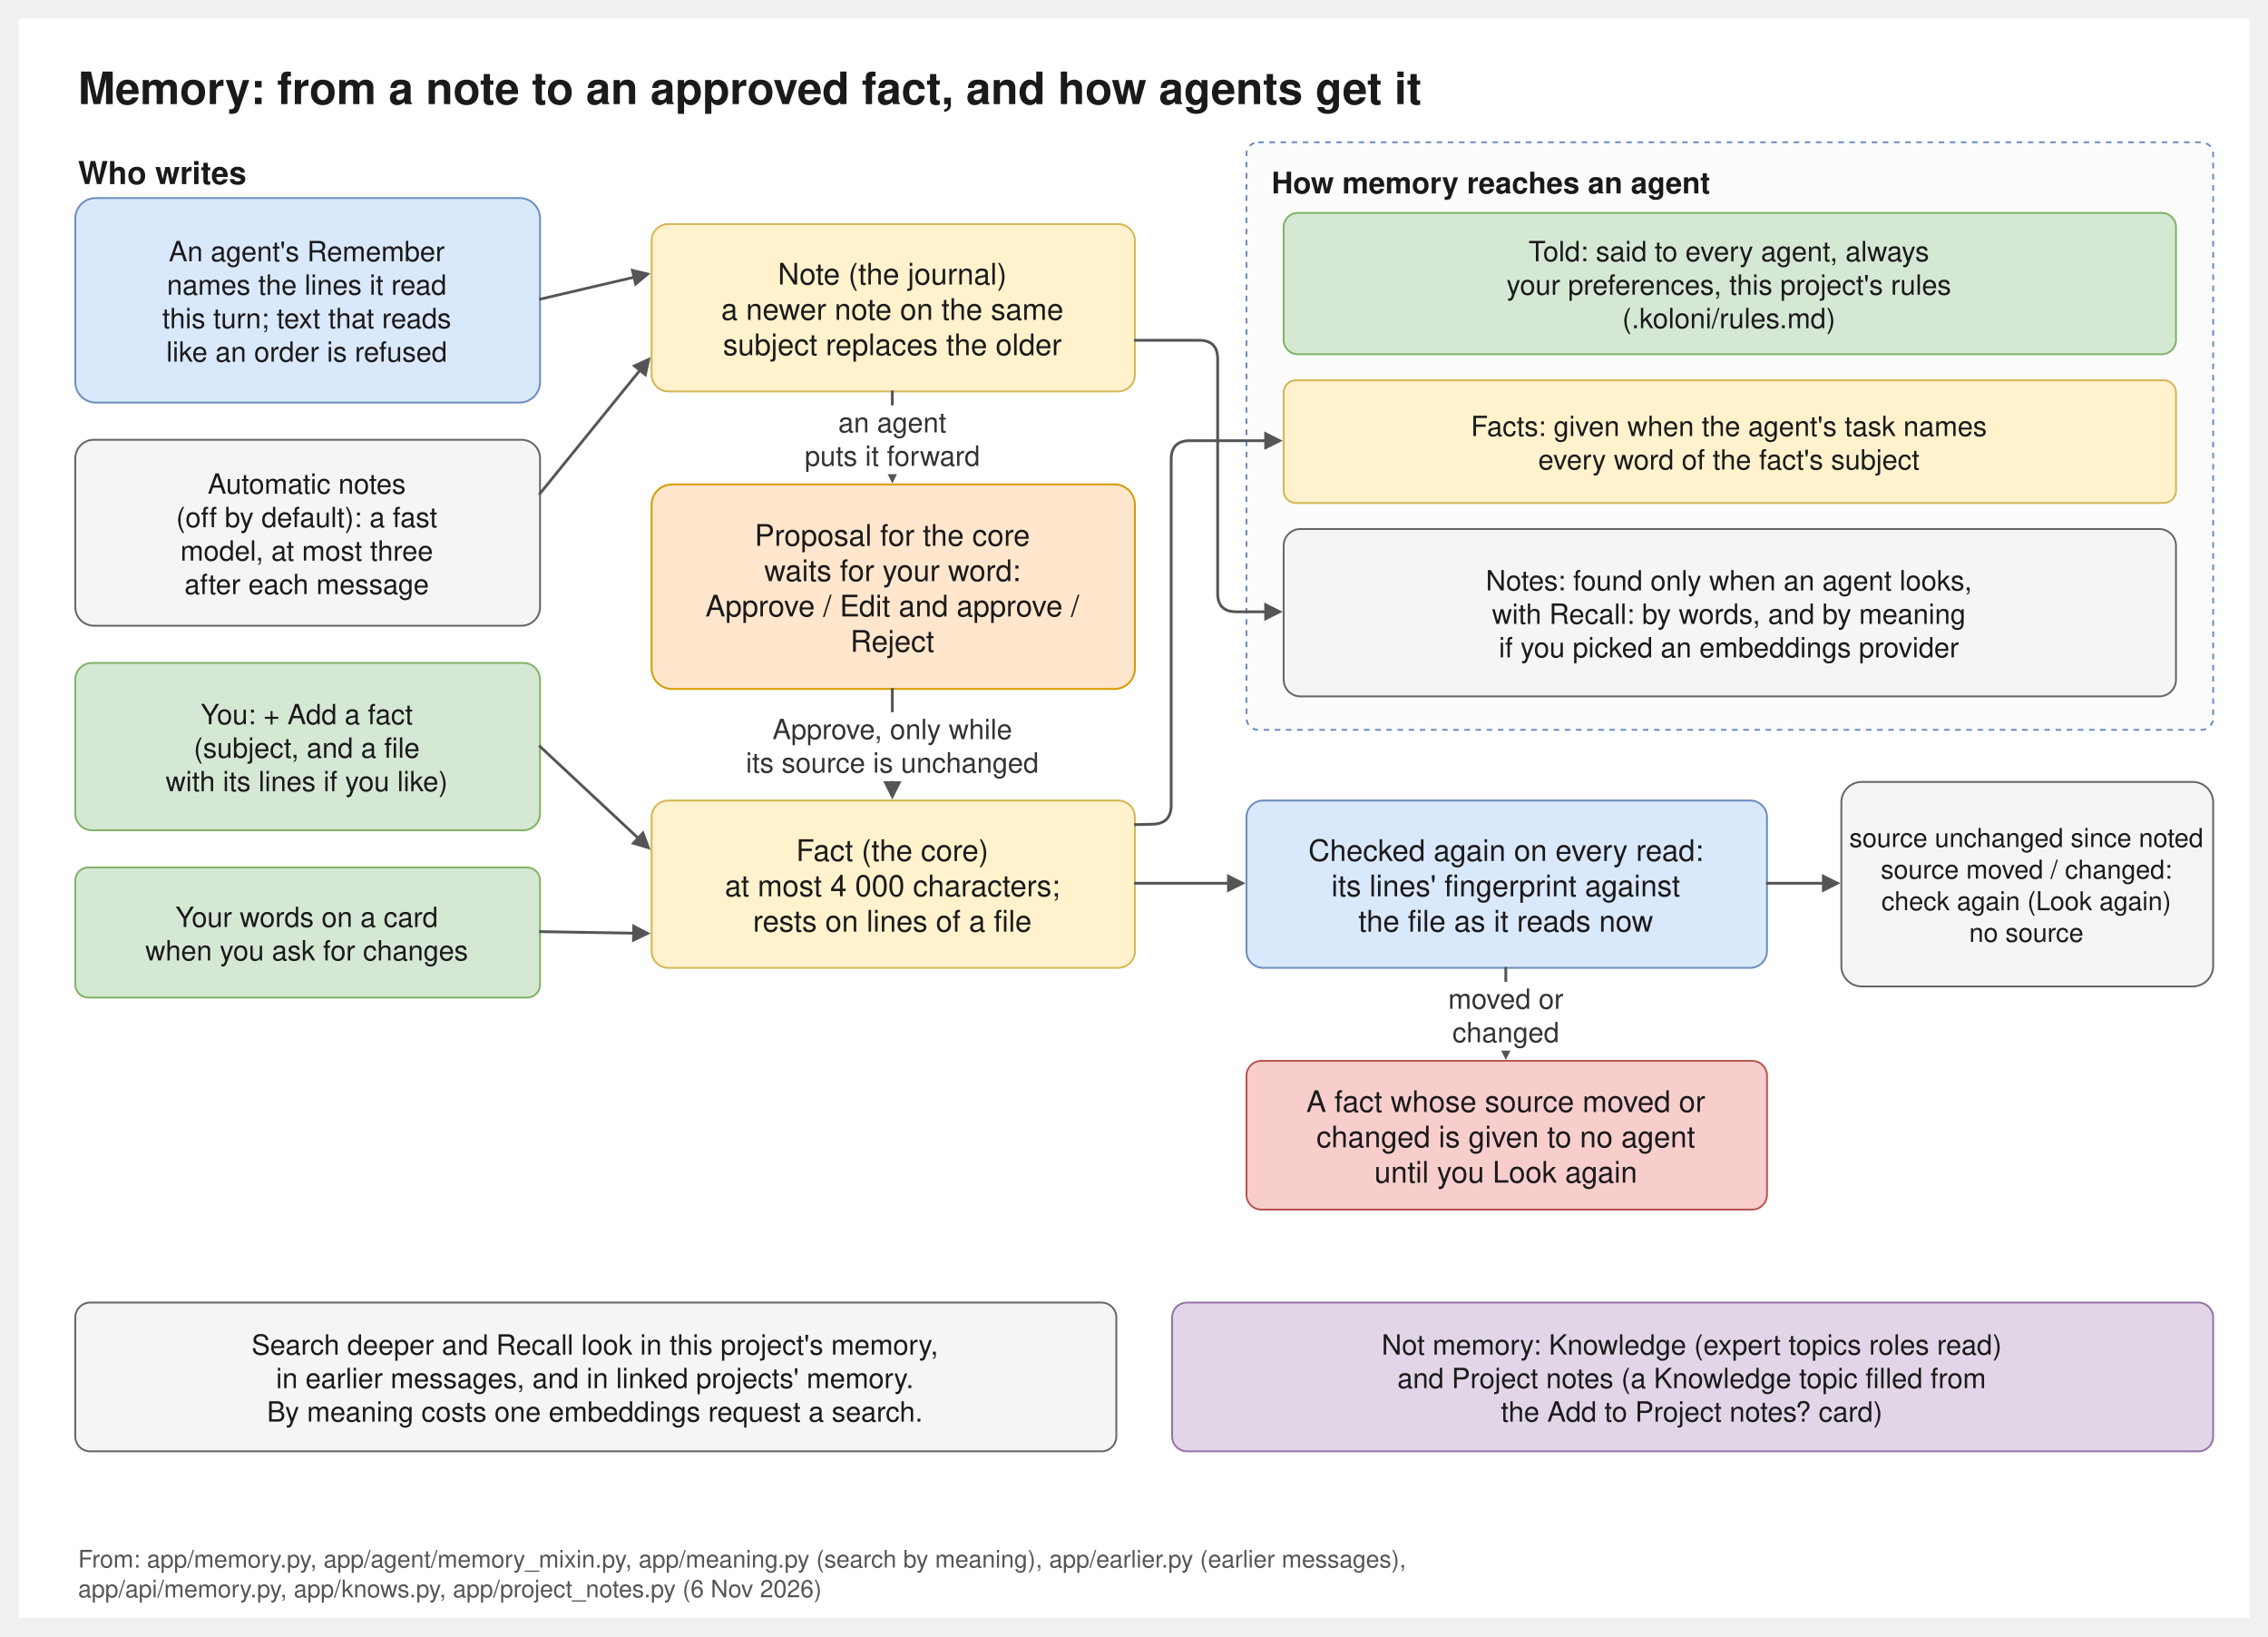
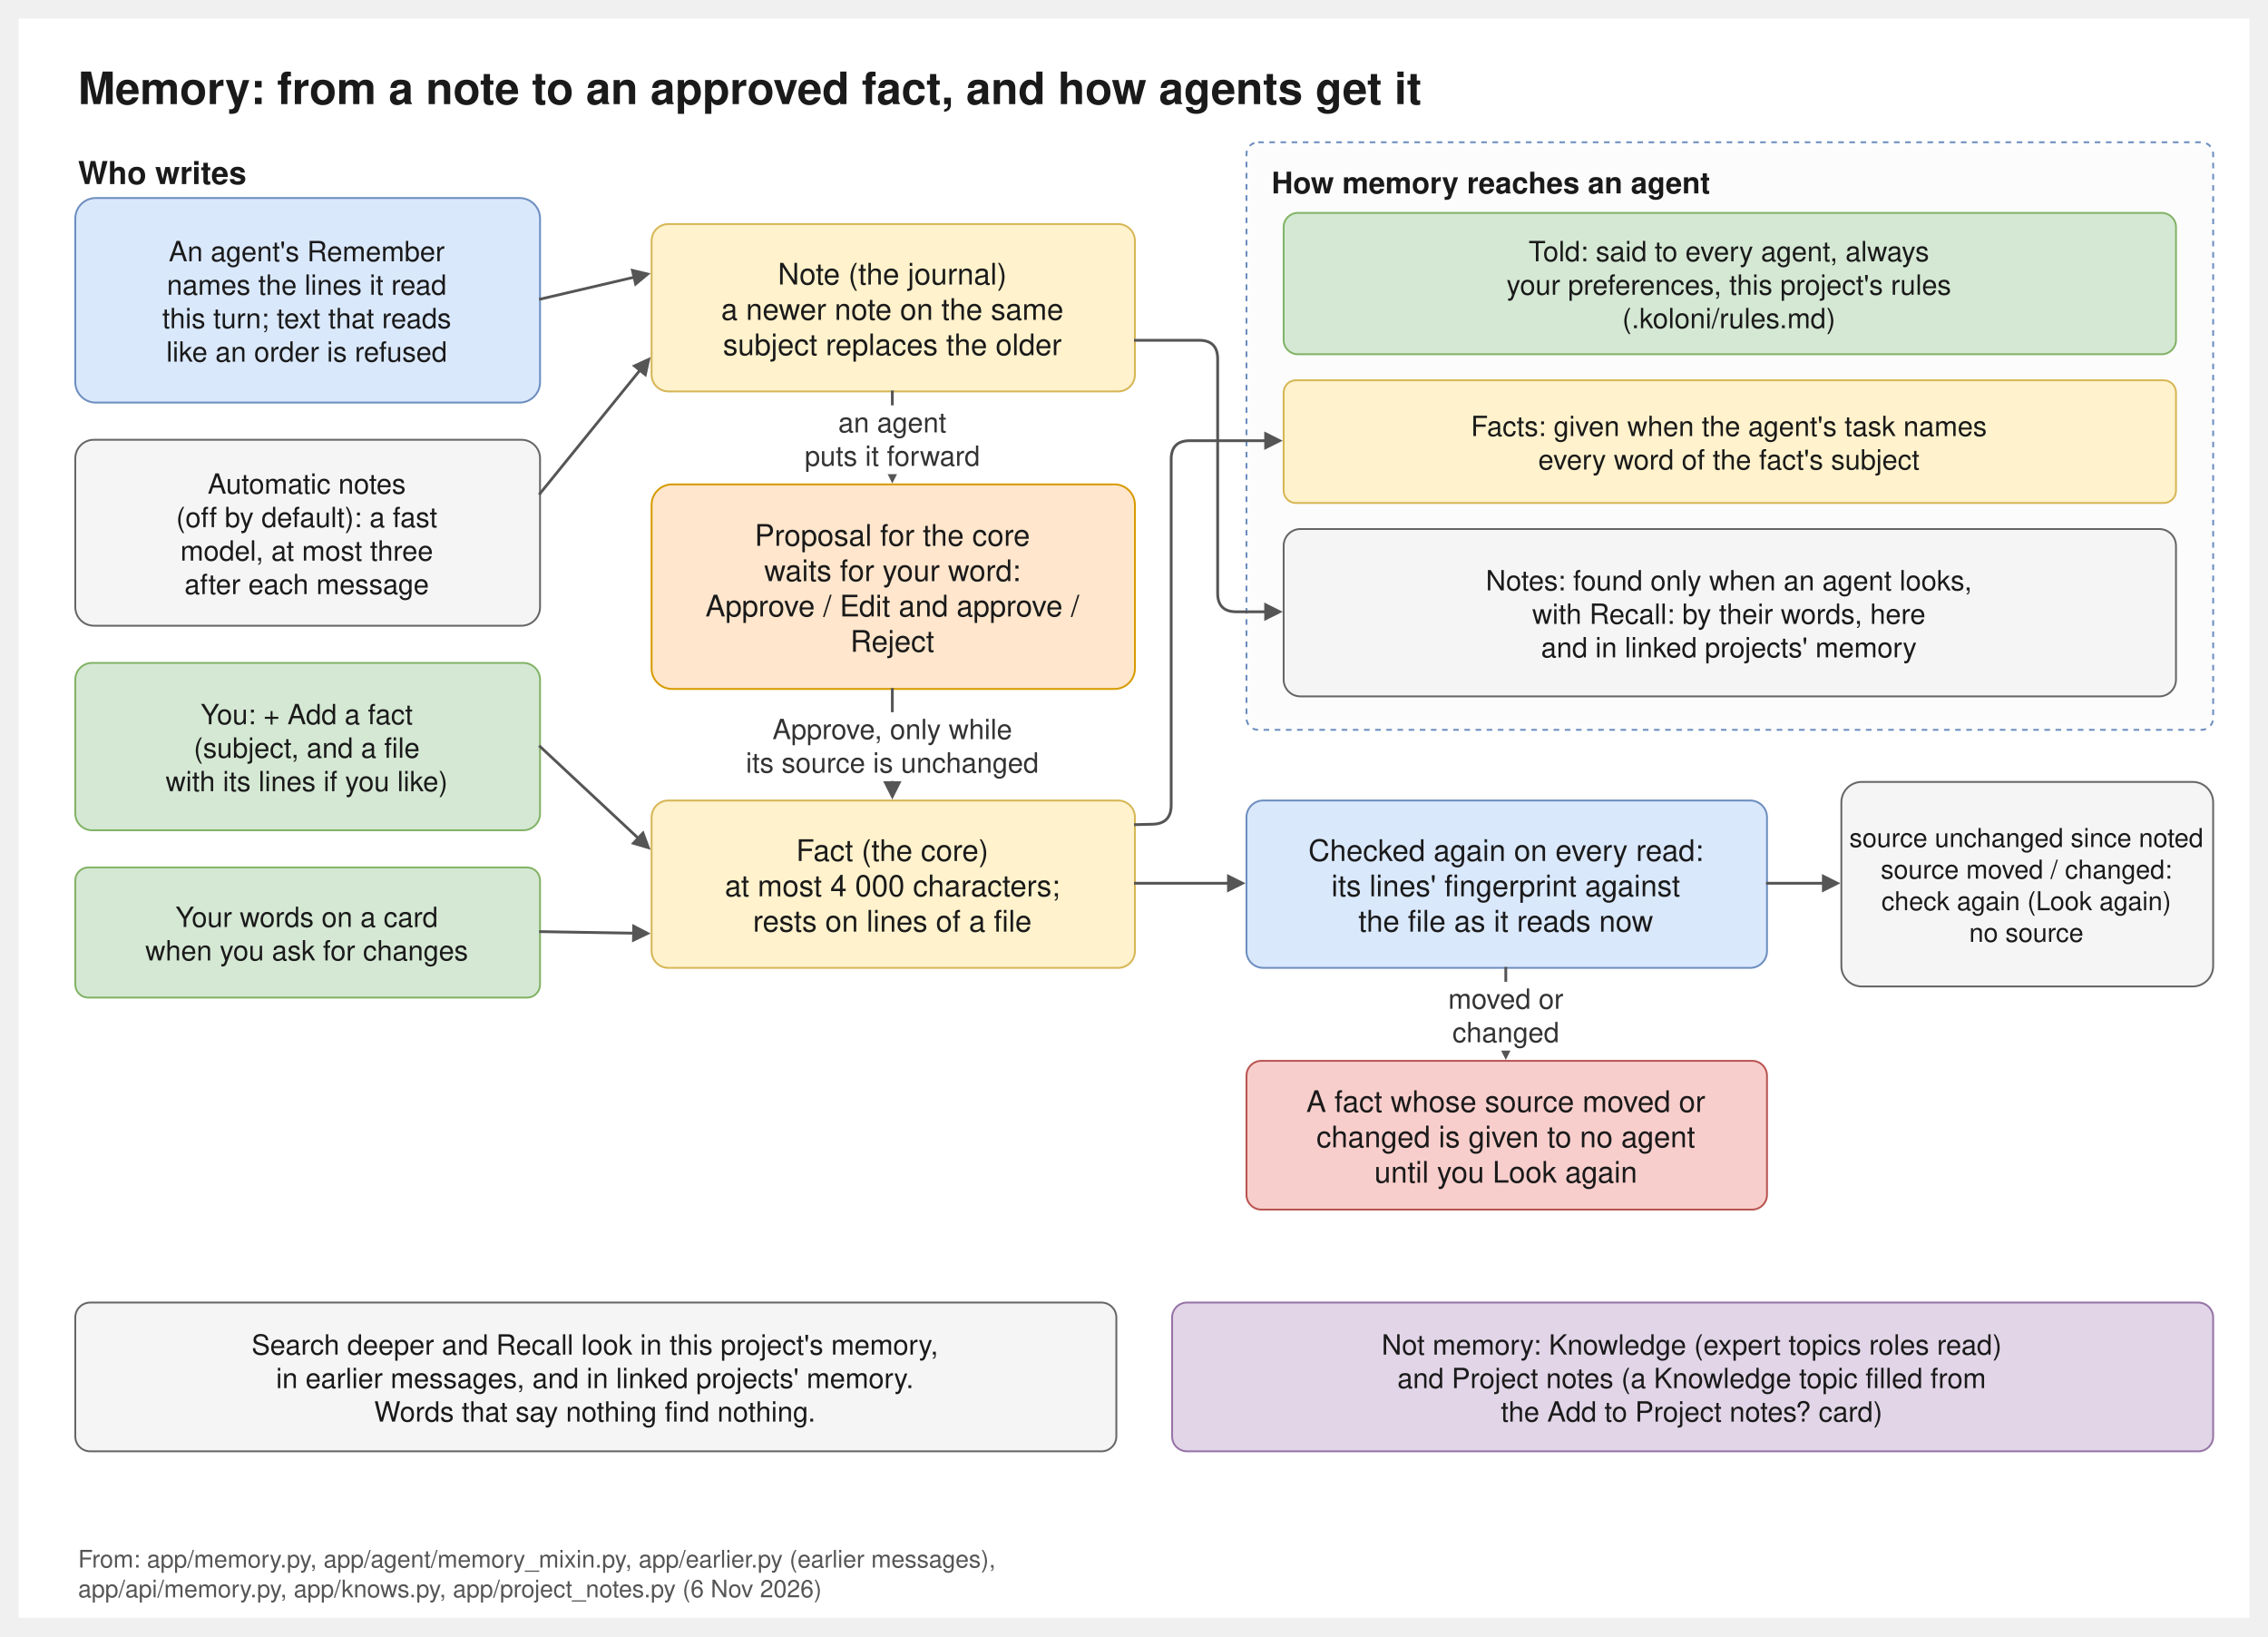
<svg xmlns="http://www.w3.org/2000/svg" style="background: transparent; background-color: transparent;" version="1.1" width="1220px" height="880px" viewBox="0 0 1220 880">
  <defs />
  <g>
    <g data-cell-id="0">
      <g data-cell-id="1">
        <g data-cell-id="backdrop">
          <g>
            <rect x="10" y="10" width="1200" height="860" fill="#ffffff" stroke="none" pointer-events="all" style="fill: light-dark(rgb(255, 255, 255), rgb(18, 18, 18));" />
          </g>
        </g>
        <g data-cell-id="title">
          <g>
            <rect x="40" y="26" width="1140" height="36" fill="none" stroke="none" pointer-events="all" />
          </g>
          <g>
            <g fill="#1a1a1a" font-family="Helvetica" font-weight="bold" text-anchor="start" font-size="24px" style="fill: light-dark(rgb(26, 26, 26), rgb(215, 215, 215));">
              <text x="42" y="56">Memory: from a note to an approved fact, and how agents get it</text>
            </g>
          </g>
        </g>
        <g data-cell-id="w_head">
          <g>
            <rect x="40" y="76" width="250" height="24" fill="none" stroke="none" pointer-events="all" />
          </g>
          <g>
            <g fill="#1a1a1a" font-family="Helvetica" font-weight="bold" text-anchor="start" font-size="17px" style="fill: light-dark(rgb(26, 26, 26), rgb(215, 215, 215));">
              <text x="42" y="99">Who writes</text>
            </g>
          </g>
        </g>
        <g data-cell-id="remember">
          <g transform="translate(0.5,0.5)">
            <rect x="40" y="106" width="250" height="110" rx="11" ry="11" fill="#dae8fc" stroke="#6c8ebf" pointer-events="all" style="fill: light-dark(rgb(218, 232, 252), rgb(29, 41, 59)); stroke: light-dark(rgb(108, 142, 191), rgb(92, 121, 163));" />
          </g>
          <g>
            <g fill="#1a1a1a" font-family="Helvetica" text-anchor="middle" font-size="15px" style="fill: light-dark(rgb(26, 26, 26), rgb(215, 215, 215));">
              <text x="165" y="140.5">An agent's Remember</text>
              <text x="165" y="158.5">names the lines it read</text>
              <text x="165" y="176.5">this turn; text that reads</text>
              <text x="165" y="194.5">like an order is refused</text>
            </g>
          </g>
        </g>
        <g data-cell-id="auto">
          <g transform="translate(0.5,0.5)">
            <rect x="40" y="236" width="250" height="100" rx="10" ry="10" fill="#f5f5f5" stroke="#666666" pointer-events="all" style="fill: light-dark(rgb(245, 245, 245), rgb(26, 26, 26)); stroke: light-dark(rgb(102, 102, 102), rgb(149, 149, 149));" />
          </g>
          <g>
            <g fill="#1a1a1a" font-family="Helvetica" text-anchor="middle" font-size="15px" style="fill: light-dark(rgb(26, 26, 26), rgb(215, 215, 215));">
              <text x="165" y="265.5">Automatic notes</text>
              <text x="165" y="283.5">(off by default): a fast</text>
              <text x="165" y="301.5">model, at most three</text>
              <text x="165" y="319.5">after each message</text>
            </g>
          </g>
        </g>
        <g data-cell-id="you">
          <g transform="translate(0.5,0.5)">
            <rect x="40" y="356" width="250" height="90" rx="9" ry="9" fill="#d5e8d4" stroke="#82b366" pointer-events="all" style="fill: light-dark(rgb(213, 232, 212), rgb(31, 47, 30)); stroke: light-dark(rgb(130, 179, 102), rgb(68, 110, 44));" />
          </g>
          <g>
            <g fill="#1a1a1a" font-family="Helvetica" text-anchor="middle" font-size="15px" style="fill: light-dark(rgb(26, 26, 26), rgb(215, 215, 215));">
              <text x="165" y="389.5">You: + Add a fact</text>
              <text x="165" y="407.5">(subject, and a file</text>
              <text x="165" y="425.5">with its lines if you like)</text>
            </g>
          </g>
        </g>
        <g data-cell-id="said">
          <g transform="translate(0.5,0.5)">
            <rect x="40" y="466" width="250" height="70" rx="7" ry="7" fill="#d5e8d4" stroke="#82b366" pointer-events="all" style="fill: light-dark(rgb(213, 232, 212), rgb(31, 47, 30)); stroke: light-dark(rgb(130, 179, 102), rgb(68, 110, 44));" />
          </g>
          <g>
            <g fill="#1a1a1a" font-family="Helvetica" text-anchor="middle" font-size="15px" style="fill: light-dark(rgb(26, 26, 26), rgb(215, 215, 215));">
              <text x="165" y="498.5">Your words on a card</text>
              <text x="165" y="516.5">when you ask for changes</text>
            </g>
          </g>
        </g>
        <g data-cell-id="note">
          <g transform="translate(0.5,0.5)">
            <rect x="350" y="120" width="260" height="90" rx="9" ry="9" fill="#fff2cc" stroke="#d6b656" pointer-events="all" style="fill: light-dark(rgb(255, 242, 204), rgb(40, 29, 0)); stroke: light-dark(rgb(214, 182, 86), rgb(109, 81, 0));" />
          </g>
          <g>
            <g fill="#1a1a1a" font-family="Helvetica" text-anchor="middle" font-size="16px" style="fill: light-dark(rgb(26, 26, 26), rgb(215, 215, 215));">
              <text x="480" y="153">Note (the journal)</text>
              <text x="480" y="172">a newer note on the same</text>
              <text x="480" y="191">subject replaces the older</text>
            </g>
          </g>
        </g>
        <g data-cell-id="proposal">
          <g transform="translate(0.5,0.5)">
            <rect x="350" y="260" width="260" height="110" rx="11" ry="11" fill="#ffe6cc" stroke="#d79b00" pointer-events="all" style="fill: light-dark(rgb(255, 230, 204), rgb(54, 33, 10)); stroke: light-dark(rgb(215, 155, 0), rgb(153, 101, 0));" />
          </g>
          <g>
            <g fill="#1a1a1a" font-family="Helvetica" text-anchor="middle" font-size="16px" style="fill: light-dark(rgb(26, 26, 26), rgb(215, 215, 215));">
              <text x="480" y="293.5">Proposal for the core</text>
              <text x="480" y="312.5">waits for your word:</text>
              <text x="480" y="331.5">Approve / Edit and approve /</text>
              <text x="480" y="350.5">Reject</text>
            </g>
          </g>
        </g>
        <g data-cell-id="fact">
          <g transform="translate(0.5,0.5)">
            <rect x="350" y="430" width="260" height="90" rx="9" ry="9" fill="#fff2cc" stroke="#d6b656" pointer-events="all" style="fill: light-dark(rgb(255, 242, 204), rgb(40, 29, 0)); stroke: light-dark(rgb(214, 182, 86), rgb(109, 81, 0));" />
          </g>
          <g>
            <g fill="#1a1a1a" font-family="Helvetica" text-anchor="middle" font-size="16px" style="fill: light-dark(rgb(26, 26, 26), rgb(215, 215, 215));">
              <text x="480" y="463">Fact (the core)</text>
              <text x="480" y="482">at most 4 000 characters;</text>
              <text x="480" y="501">rests on lines of a file</text>
            </g>
          </g>
        </g>
        <g data-cell-id="check">
          <g transform="translate(0.5,0.5)">
            <rect x="670" y="430" width="280" height="90" rx="9" ry="9" fill="#dae8fc" stroke="#6c8ebf" pointer-events="all" style="fill: light-dark(rgb(218, 232, 252), rgb(29, 41, 59)); stroke: light-dark(rgb(108, 142, 191), rgb(92, 121, 163));" />
          </g>
          <g>
            <g fill="#1a1a1a" font-family="Helvetica" text-anchor="middle" font-size="16px" style="fill: light-dark(rgb(26, 26, 26), rgb(215, 215, 215));">
              <text x="810" y="463">Checked again on every read:</text>
              <text x="810" y="482">its lines' fingerprint against</text>
              <text x="810" y="501">the file as it reads now</text>
            </g>
          </g>
        </g>
        <g data-cell-id="status">
          <g transform="translate(0.5,0.5)">
            <rect x="990" y="420" width="200" height="110" rx="11" ry="11" fill="#f5f5f5" stroke="#666666" pointer-events="all" style="fill: light-dark(rgb(245, 245, 245), rgb(26, 26, 26)); stroke: light-dark(rgb(102, 102, 102), rgb(149, 149, 149));" />
          </g>
          <g>
            <g fill="#1a1a1a" font-family="Helvetica" text-anchor="middle" font-size="14px" style="fill: light-dark(rgb(26, 26, 26), rgb(215, 215, 215));">
              <text x="1090" y="455.5">source unchanged since noted</text>
              <text x="1090" y="472.5">source moved / changed:</text>
              <text x="1090" y="489.5">check again (Look again)</text>
              <text x="1090" y="506.5">no source</text>
            </g>
          </g>
        </g>
        <g data-cell-id="held">
          <g transform="translate(0.5,0.5)">
            <rect x="670" y="570" width="280" height="80" rx="8" ry="8" fill="#f8cecc" stroke="#b85450" pointer-events="all" style="fill: light-dark(rgb(248, 206, 204), rgb(81, 45, 43)); stroke: light-dark(rgb(184, 84, 80), rgb(215, 129, 126));" />
          </g>
          <g>
            <g fill="#1a1a1a" font-family="Helvetica" text-anchor="middle" font-size="16px" style="fill: light-dark(rgb(26, 26, 26), rgb(215, 215, 215));">
              <text x="810" y="598">A fact whose source moved or</text>
              <text x="810" y="617">changed is given to no agent</text>
              <text x="810" y="636">until you Look again</text>
            </g>
          </g>
        </g>
        <g data-cell-id="e13">
          <g>
            <path d="M 290 161 L 341.06 149.09" fill="none" stroke="#555555" stroke-width="1.5" stroke-miterlimit="10" pointer-events="stroke" style="stroke: light-dark(rgb(85, 85, 85), rgb(164, 164, 164));" />
            <path d="M 348.37 147.38 L 341.92 152.74 L 340.21 145.43 Z" fill="#555555" stroke="#555555" stroke-width="1.5" stroke-miterlimit="10" pointer-events="all" style="fill: light-dark(rgb(85, 85, 85), rgb(164, 164, 164)); stroke: light-dark(rgb(85, 85, 85), rgb(164, 164, 164));" />
          </g>
        </g>
        <g data-cell-id="e14">
          <g>
            <path d="M 290 266 L 344.22 199.13" fill="none" stroke="#555555" stroke-width="1.5" stroke-miterlimit="10" pointer-events="stroke" style="stroke: light-dark(rgb(85, 85, 85), rgb(164, 164, 164));" />
            <path d="M 348.94 193.3 L 347.13 201.49 L 341.31 196.77 Z" fill="#555555" stroke="#555555" stroke-width="1.5" stroke-miterlimit="10" pointer-events="all" style="fill: light-dark(rgb(85, 85, 85), rgb(164, 164, 164)); stroke: light-dark(rgb(85, 85, 85), rgb(164, 164, 164));" />
          </g>
        </g>
        <g data-cell-id="e15">
          <g>
            <path d="M 480 210 L 480 250.82" fill="none" stroke="#555555" stroke-width="1.5" stroke-miterlimit="10" pointer-events="stroke" style="stroke: light-dark(rgb(85, 85, 85), rgb(164, 164, 164));" />
            <path d="M 480 258.32 L 476.25 250.82 L 483.75 250.82 Z" fill="#555555" stroke="#555555" stroke-width="1.5" stroke-miterlimit="10" pointer-events="all" style="fill: light-dark(rgb(85, 85, 85), rgb(164, 164, 164)); stroke: light-dark(rgb(85, 85, 85), rgb(164, 164, 164));" />
          </g>
          <g>
            <g fill="#333333" font-family="Helvetica" text-anchor="middle" font-size="15px" style="fill: light-dark(rgb(51, 51, 51), rgb(193, 193, 193));">
              <rect fill="#ffffff" stroke="none" x="433" y="218" width="96" height="37" stroke-width="0" style="fill: light-dark(rgb(255, 255, 255), rgb(18, 18, 18));" />
              <text x="480" y="232.5">an agent</text>
              <text x="480" y="250.5">puts it forward</text>
            </g>
          </g>
        </g>
        <g data-cell-id="e16">
          <g>
            <path d="M 480 370 L 480 420.82" fill="none" stroke="#555555" stroke-width="1.5" stroke-miterlimit="10" pointer-events="stroke" style="stroke: light-dark(rgb(85, 85, 85), rgb(164, 164, 164));" />
            <path d="M 480 428.32 L 476.25 420.82 L 483.75 420.82 Z" fill="#555555" stroke="#555555" stroke-width="1.5" stroke-miterlimit="10" pointer-events="all" style="fill: light-dark(rgb(85, 85, 85), rgb(164, 164, 164)); stroke: light-dark(rgb(85, 85, 85), rgb(164, 164, 164));" />
          </g>
          <g>
            <g fill="#333333" font-family="Helvetica" text-anchor="middle" font-size="15px" style="fill: light-dark(rgb(51, 51, 51), rgb(193, 193, 193));">
              <rect fill="#ffffff" stroke="none" x="401" y="383" width="160" height="37" stroke-width="0" style="fill: light-dark(rgb(255, 255, 255), rgb(18, 18, 18));" />
              <text x="480" y="397.5">Approve, only while</text>
              <text x="480" y="415.5">its source is unchanged</text>
            </g>
          </g>
        </g>
        <g data-cell-id="e17">
          <g>
            <path d="M 290 401 L 343.29 450.74" fill="none" stroke="#555555" stroke-width="1.5" stroke-miterlimit="10" pointer-events="stroke" style="stroke: light-dark(rgb(85, 85, 85), rgb(164, 164, 164));" />
            <path d="M 348.77 455.86 L 340.73 453.48 L 345.85 448 Z" fill="#555555" stroke="#555555" stroke-width="1.5" stroke-miterlimit="10" pointer-events="all" style="fill: light-dark(rgb(85, 85, 85), rgb(164, 164, 164)); stroke: light-dark(rgb(85, 85, 85), rgb(164, 164, 164));" />
          </g>
        </g>
        <g data-cell-id="e18">
          <g>
            <path d="M 290 501 L 340.82 501.85" fill="none" stroke="#555555" stroke-width="1.5" stroke-miterlimit="10" pointer-events="stroke" style="stroke: light-dark(rgb(85, 85, 85), rgb(164, 164, 164));" />
            <path d="M 348.32 501.97 L 340.76 505.6 L 340.89 498.1 Z" fill="#555555" stroke="#555555" stroke-width="1.5" stroke-miterlimit="10" pointer-events="all" style="fill: light-dark(rgb(85, 85, 85), rgb(164, 164, 164)); stroke: light-dark(rgb(85, 85, 85), rgb(164, 164, 164));" />
          </g>
        </g>
        <g data-cell-id="e19">
          <g>
            <path d="M 610 475 L 660.82 475" fill="none" stroke="#555555" stroke-width="1.5" stroke-miterlimit="10" pointer-events="stroke" style="stroke: light-dark(rgb(85, 85, 85), rgb(164, 164, 164));" />
            <path d="M 668.32 475 L 660.82 478.75 L 660.82 471.25 Z" fill="#555555" stroke="#555555" stroke-width="1.5" stroke-miterlimit="10" pointer-events="all" style="fill: light-dark(rgb(85, 85, 85), rgb(164, 164, 164)); stroke: light-dark(rgb(85, 85, 85), rgb(164, 164, 164));" />
          </g>
        </g>
        <g data-cell-id="e20">
          <g>
            <path d="M 950 475 L 980.82 475" fill="none" stroke="#555555" stroke-width="1.5" stroke-miterlimit="10" pointer-events="stroke" style="stroke: light-dark(rgb(85, 85, 85), rgb(164, 164, 164));" />
            <path d="M 988.32 475 L 980.82 478.75 L 980.82 471.25 Z" fill="#555555" stroke="#555555" stroke-width="1.5" stroke-miterlimit="10" pointer-events="all" style="fill: light-dark(rgb(85, 85, 85), rgb(164, 164, 164)); stroke: light-dark(rgb(85, 85, 85), rgb(164, 164, 164));" />
          </g>
        </g>
        <g data-cell-id="e21">
          <g>
            <path d="M 810 520 L 810 560.82" fill="none" stroke="#555555" stroke-width="1.5" stroke-miterlimit="10" pointer-events="stroke" style="stroke: light-dark(rgb(85, 85, 85), rgb(164, 164, 164));" />
            <path d="M 810 568.32 L 806.25 560.82 L 813.75 560.82 Z" fill="#555555" stroke="#555555" stroke-width="1.5" stroke-miterlimit="10" pointer-events="all" style="fill: light-dark(rgb(85, 85, 85), rgb(164, 164, 164)); stroke: light-dark(rgb(85, 85, 85), rgb(164, 164, 164));" />
          </g>
          <g>
            <g fill="#333333" font-family="Helvetica" text-anchor="middle" font-size="15px" style="fill: light-dark(rgb(51, 51, 51), rgb(193, 193, 193));">
              <rect fill="#ffffff" stroke="none" x="778" y="528" width="65" height="37" stroke-width="0" style="fill: light-dark(rgb(255, 255, 255), rgb(18, 18, 18));" />
              <text x="810" y="542.5">moved or</text>
              <text x="810" y="560.5">changed</text>
            </g>
          </g>
        </g>
        <g data-cell-id="reach">
          <g transform="translate(0.5,0.5)">
            <rect x="670" y="76" width="520" height="316" rx="6.32" ry="6.32" fill="#fcfcfc" stroke="#6c8ebf" stroke-dasharray="3 3" pointer-events="all" style="fill: light-dark(rgb(252, 252, 252), rgb(20, 20, 20)); stroke: light-dark(rgb(108, 142, 191), rgb(92, 121, 163));" />
          </g>
          <g>
            <g fill="#1a1a1a" font-family="Helvetica" font-weight="bold" text-anchor="start" font-size="16px" style="fill: light-dark(rgb(26, 26, 26), rgb(215, 215, 215));">
              <text x="684" y="104">How memory reaches an agent</text>
            </g>
          </g>
        </g>
        <g data-cell-id="told">
          <g transform="translate(0.5,0.5)">
            <rect x="690" y="114" width="480" height="76" rx="7.6" ry="7.6" fill="#d5e8d4" stroke="#82b366" pointer-events="all" style="fill: light-dark(rgb(213, 232, 212), rgb(31, 47, 30)); stroke: light-dark(rgb(130, 179, 102), rgb(68, 110, 44));" />
          </g>
          <g>
            <g fill="#1a1a1a" font-family="Helvetica" text-anchor="middle" font-size="15px" style="fill: light-dark(rgb(26, 26, 26), rgb(215, 215, 215));">
              <text x="930" y="140.5">Told: said to every agent, always</text>
              <text x="930" y="158.5">your preferences, this project's rules</text>
              <text x="930" y="176.5">(.koloni/rules.md)</text>
            </g>
          </g>
        </g>
        <g data-cell-id="given">
          <g transform="translate(0.5,0.5)">
            <rect x="690" y="204" width="480" height="66" rx="6.6" ry="6.6" fill="#fff2cc" stroke="#d6b656" pointer-events="all" style="fill: light-dark(rgb(255, 242, 204), rgb(40, 29, 0)); stroke: light-dark(rgb(214, 182, 86), rgb(109, 81, 0));" />
          </g>
          <g>
            <g fill="#1a1a1a" font-family="Helvetica" text-anchor="middle" font-size="15px" style="fill: light-dark(rgb(26, 26, 26), rgb(215, 215, 215));">
              <text x="930" y="234.5">Facts: given when the agent's task names</text>
              <text x="930" y="252.5">every word of the fact's subject</text>
            </g>
          </g>
        </g>
        <g data-cell-id="recall">
          <g transform="translate(0.5,0.5)">
            <rect x="690" y="284" width="480" height="90" rx="9" ry="9" fill="#f5f5f5" stroke="#666666" pointer-events="all" style="fill: light-dark(rgb(245, 245, 245), rgb(26, 26, 26)); stroke: light-dark(rgb(102, 102, 102), rgb(149, 149, 149));" />
          </g>
          <g>
            <g fill="#1a1a1a" font-family="Helvetica" text-anchor="middle" font-size="15px" style="fill: light-dark(rgb(26, 26, 26), rgb(215, 215, 215));">
              <text x="930" y="317.5">Notes: found only when an agent looks,</text>
-               <text x="930" y="335.5">with Recall: by words, and by meaning</text>
-               <text x="930" y="353.5">if you picked an embeddings provider</text>
+               <text x="930" y="335.5">with Recall: by their words, here</text>
+               <text x="930" y="353.5">and in linked projects' memory</text>
            </g>
          </g>
        </g>
        <g data-cell-id="e26">
          <g>
            <path d="M 610 443.5 L 620 443.25 Q 630 443 630 433 L 630 247 Q 630 237 640 237 L 680.82 237" fill="none" stroke="#555555" stroke-width="1.5" stroke-miterlimit="10" pointer-events="stroke" style="stroke: light-dark(rgb(85, 85, 85), rgb(164, 164, 164));" />
            <path d="M 688.32 237 L 680.82 240.75 L 680.82 233.25 Z" fill="#555555" stroke="#555555" stroke-width="1.5" stroke-miterlimit="10" pointer-events="all" style="fill: light-dark(rgb(85, 85, 85), rgb(164, 164, 164)); stroke: light-dark(rgb(85, 85, 85), rgb(164, 164, 164));" />
          </g>
        </g>
        <g data-cell-id="e27">
          <g>
            <path d="M 610 183 L 645 183 Q 655 183 655 193 L 655 319 Q 655 329 665 329 L 680.82 329" fill="none" stroke="#555555" stroke-width="1.5" stroke-miterlimit="10" pointer-events="stroke" style="stroke: light-dark(rgb(85, 85, 85), rgb(164, 164, 164));" />
            <path d="M 688.32 329 L 680.82 332.75 L 680.82 325.25 Z" fill="#555555" stroke="#555555" stroke-width="1.5" stroke-miterlimit="10" pointer-events="all" style="fill: light-dark(rgb(85, 85, 85), rgb(164, 164, 164)); stroke: light-dark(rgb(85, 85, 85), rgb(164, 164, 164));" />
          </g>
        </g>
        <g data-cell-id="search">
          <g transform="translate(0.5,0.5)">
            <rect x="40" y="700" width="560" height="80" rx="8" ry="8" fill="#f5f5f5" stroke="#666666" pointer-events="all" style="fill: light-dark(rgb(245, 245, 245), rgb(26, 26, 26)); stroke: light-dark(rgb(102, 102, 102), rgb(149, 149, 149));" />
          </g>
          <g>
            <g fill="#1a1a1a" font-family="Helvetica" text-anchor="middle" font-size="15px" style="fill: light-dark(rgb(26, 26, 26), rgb(215, 215, 215));">
              <text x="320" y="728.5">Search deeper and Recall look in this project's memory,</text>
              <text x="320" y="746.5">in earlier messages, and in linked projects' memory.</text>
-               <text x="320" y="764.5">By meaning costs one embeddings request a search.</text>
+               <text x="320" y="764.5">Words that say nothing find nothing.</text>
            </g>
          </g>
        </g>
        <g data-cell-id="notmemory">
          <g transform="translate(0.5,0.5)">
            <rect x="630" y="700" width="560" height="80" rx="8" ry="8" fill="#e1d5e7" stroke="#9673a6" pointer-events="all" style="fill: light-dark(rgb(225, 213, 231), rgb(57, 47, 63)); stroke: light-dark(rgb(150, 115, 166), rgb(149, 119, 163));" />
          </g>
          <g>
            <g fill="#1a1a1a" font-family="Helvetica" text-anchor="middle" font-size="15px" style="fill: light-dark(rgb(26, 26, 26), rgb(215, 215, 215));">
              <text x="910" y="728.5">Not memory: Knowledge (expert topics roles read)</text>
              <text x="910" y="746.5">and Project notes (a Knowledge topic filled from</text>
              <text x="910" y="764.5">the Add to Project notes? card)</text>
            </g>
          </g>
        </g>
        <g data-cell-id="footer">
          <g>
            <rect x="40" y="824" width="1140" height="40" fill="none" stroke="none" pointer-events="all" />
          </g>
          <g>
            <g fill="#555555" font-family="Helvetica" text-anchor="start" font-size="13px" style="fill: light-dark(rgb(85, 85, 85), rgb(164, 164, 164));">
-               <text x="42" y="843">From: app/memory.py, app/agent/memory_mixin.py, app/meaning.py (search by meaning), app/earlier.py (earlier messages),</text>
+               <text x="42" y="843">From: app/memory.py, app/agent/memory_mixin.py, app/earlier.py (earlier messages),</text>
              <text x="42" y="859">app/api/memory.py, app/knows.py, app/project_notes.py (6 Nov 2026)</text>
            </g>
          </g>
        </g>
      </g>
    </g>
  </g>
</svg>
